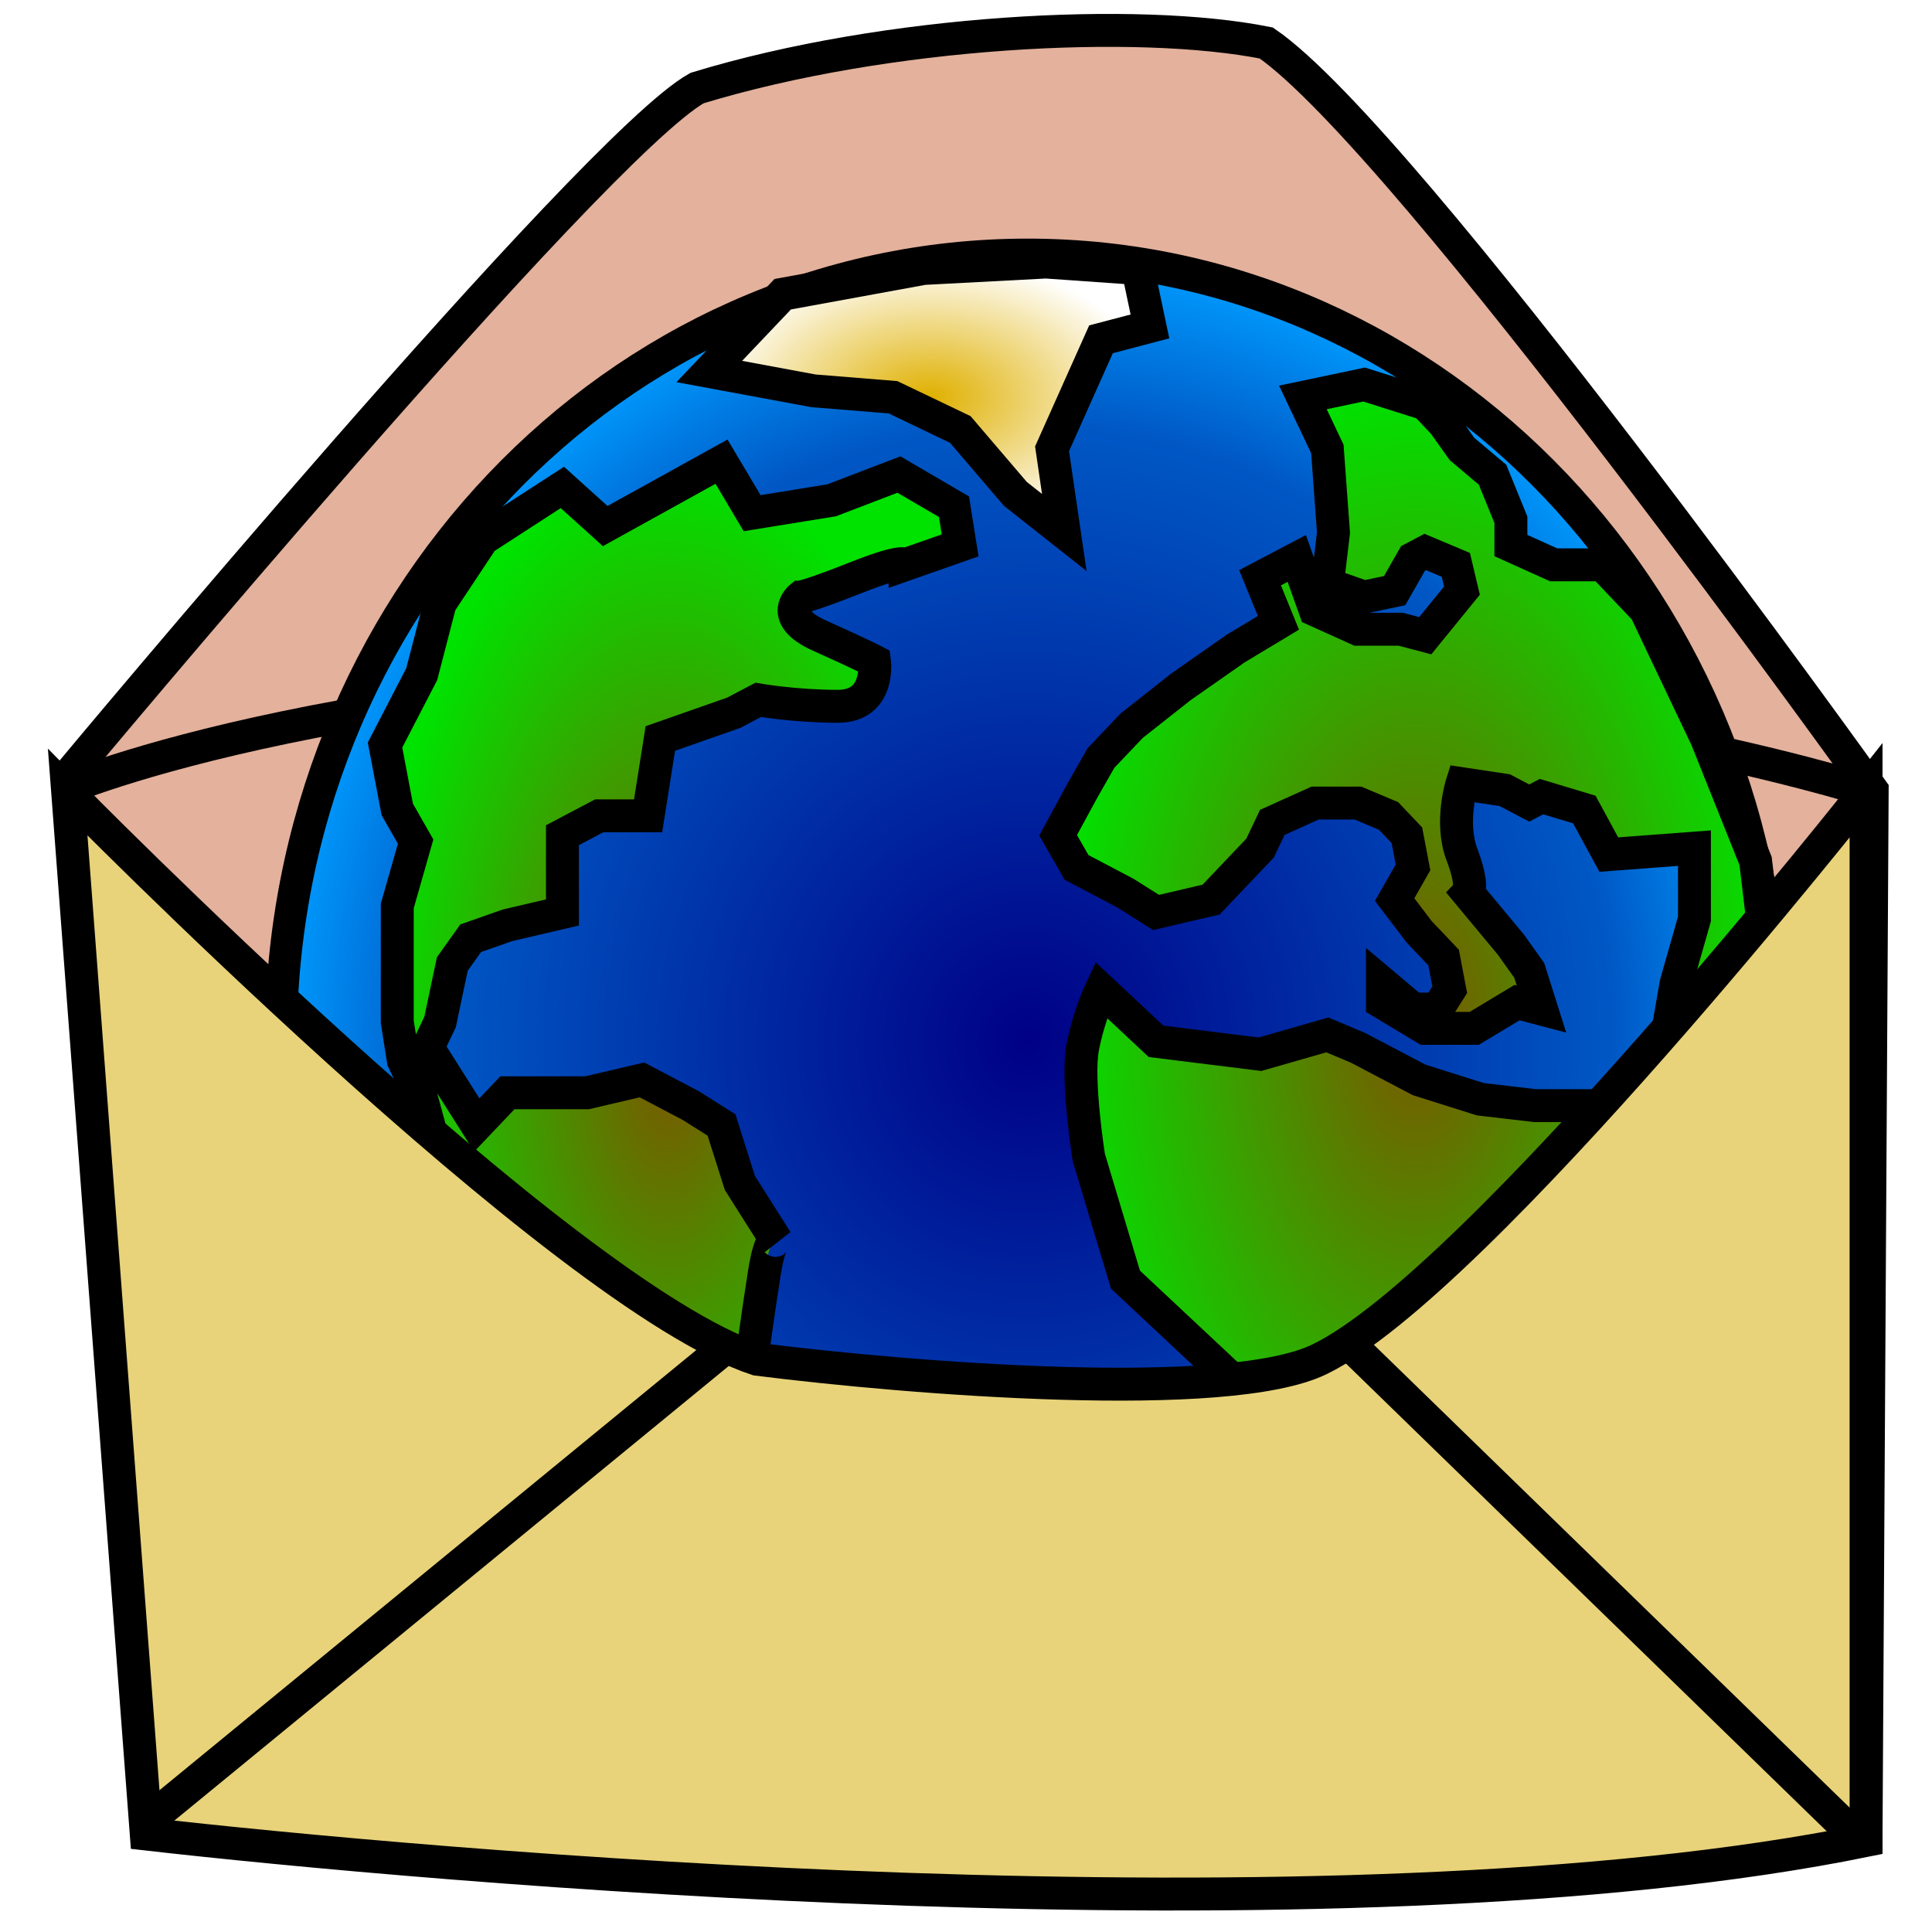
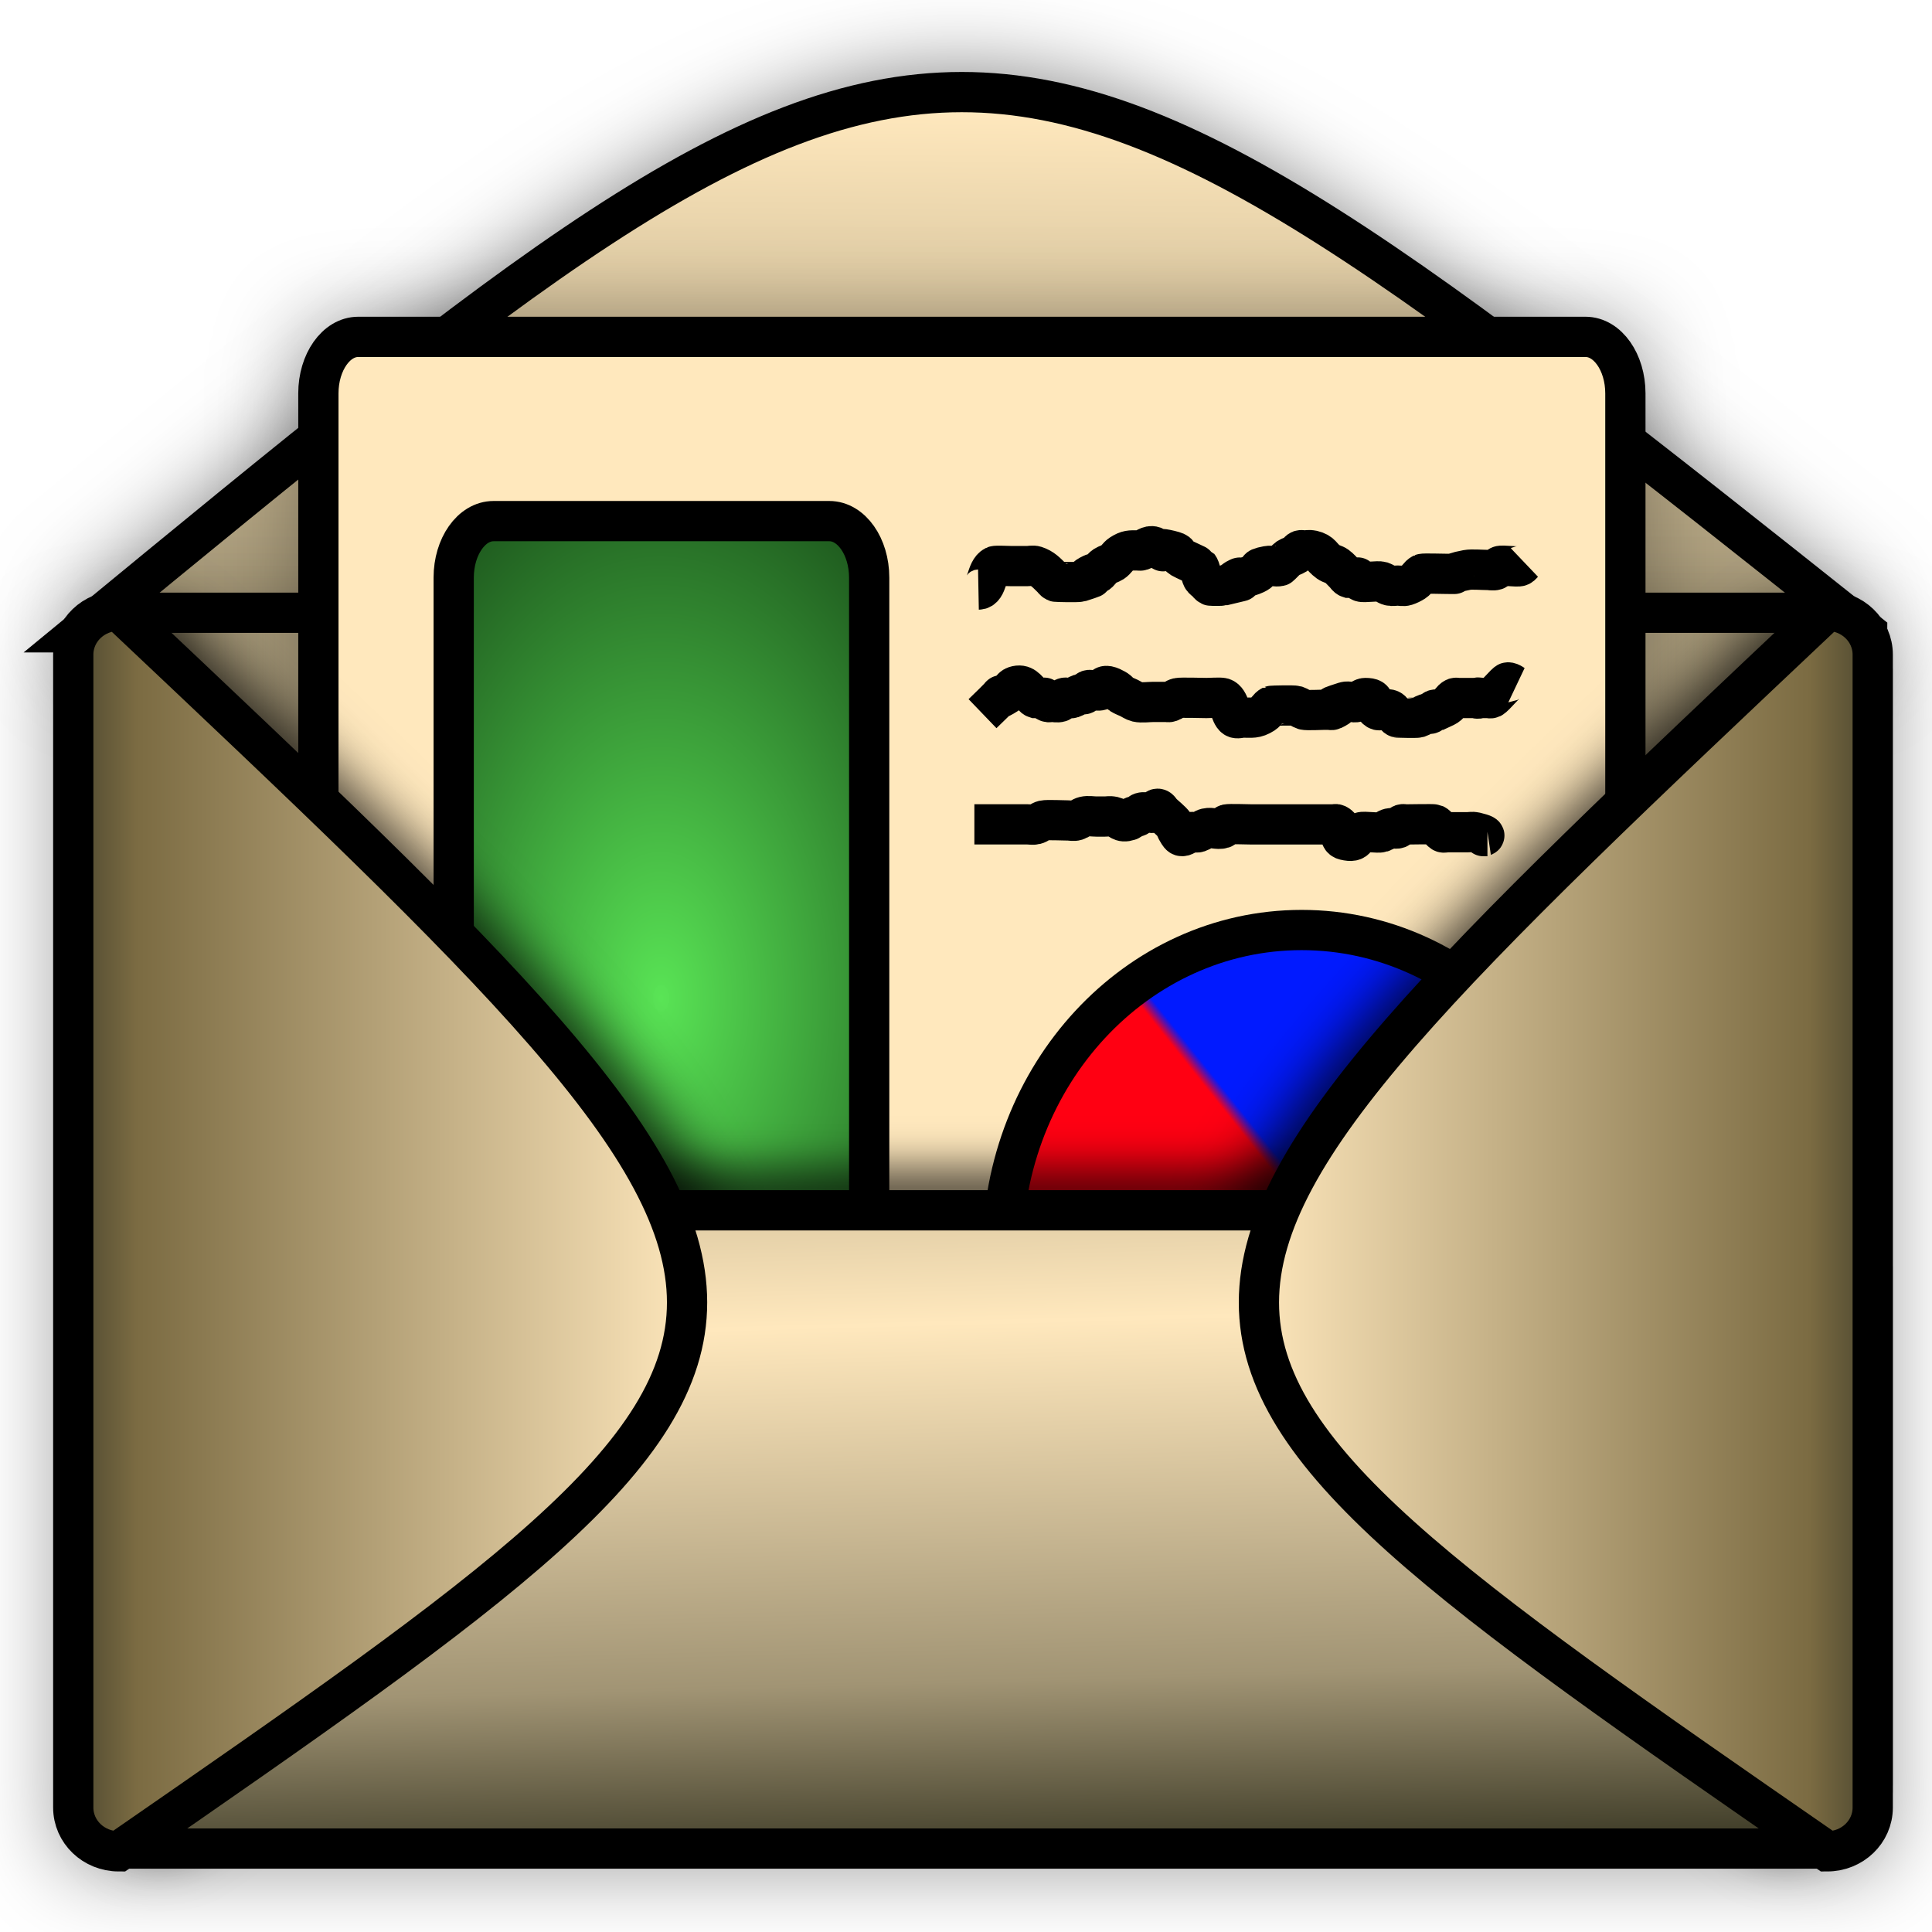
- <svg xmlns="http://www.w3.org/2000/svg" xmlns:xlink="http://www.w3.org/1999/xlink" width="24" height="24" id="svg2" version="1.1">
-   <defs id="defs4">
-     <linearGradient id="linearGradient3795">
-       <stop id="stop3797" offset="0" style="stop-color:#7c5600;stop-opacity:1;" />
-       <stop id="stop3799" offset="1" style="stop-color:#00e200;stop-opacity:1;" />
+ <svg xmlns="http://www.w3.org/2000/svg" xmlns:xlink="http://www.w3.org/1999/xlink" width="96" height="96" viewBox="0 0 96 96" id="svg3356" version="1.1">
+   <defs id="defs3358">
+     <linearGradient id="linearGradient4393">
+       <stop id="stop4399" offset="0" style="stop-color:#44412c;stop-opacity:1" />
+       <stop style="stop-color:#7b6b42;stop-opacity:1" offset="0.117" id="stop4397" />
+       <stop id="stop4395" offset="1" style="stop-color:#ffe8bd;stop-opacity:1" />
    </linearGradient>
-     <linearGradient id="linearGradient3767">
-       <stop style="stop-color:#dfb000;stop-opacity:1;" offset="0" id="stop3769" />
-       <stop style="stop-color:#ffffff;stop-opacity:1;" offset="1" id="stop3771" />
+     <linearGradient id="linearGradient4253">
+       <stop style="stop-color:#ffe8bd;stop-opacity:1" offset="0" id="stop4255" />
+       <stop id="stop4257" offset="0.684" style="stop-color:#a19474;stop-opacity:1;" />
+       <stop style="stop-color:#44412c;stop-opacity:1" offset="1" id="stop4259" />
    </linearGradient>
-     <linearGradient id="linearGradient3755">
-       <stop style="stop-color:#000085;stop-opacity:1;" offset="0" id="stop3757" />
-       <stop id="stop3763" offset="0.783" style="stop-color:#0058c5;stop-opacity:1;" />
-       <stop style="stop-color:#009cff;stop-opacity:1;" offset="1" id="stop3759" />
+     <linearGradient id="linearGradient4221">
+       <stop id="stop4225" offset="0" style="stop-color:#59e455;stop-opacity:0.998" />
+       <stop id="stop4223" offset="1" style="stop-color:#0d310e;stop-opacity:1" />
    </linearGradient>
-     <radialGradient xlink:href="#linearGradient3755" id="radialGradient3761" cx="132.857" cy="129.286" fx="132.857" fy="129.286" r="87.643" gradientUnits="userSpaceOnUse" />
-     <radialGradient xlink:href="#linearGradient3795" id="radialGradient3773" cx="91.071" cy="131.014" fx="91.071" fy="131.014" r="34.429" gradientTransform="matrix(0.1064379,0,0,0.2164276,-1.376242,1013.138)" gradientUnits="userSpaceOnUse" />
-     <radialGradient xlink:href="#linearGradient3795" id="radialGradient3783" cx="178.214" cy="127.143" fx="178.214" fy="127.143" r="42.286" gradientTransform="matrix(0.1064379,0,0,0.1886645,-1.376242,1017.072)" gradientUnits="userSpaceOnUse" />
-     <radialGradient xlink:href="#linearGradient3767" id="radialGradient3793" cx="121.429" cy="57.857" fx="121.429" fy="57.857" r="26.214" gradientTransform="matrix(0.1064379,0,0,0.0662385,-1.376242,1029.465)" gradientUnits="userSpaceOnUse" />
+     <linearGradient id="linearGradient4209">
+       <stop style="stop-color:#ff0012;stop-opacity:1" offset="0" id="stop4211" />
+       <stop style="stop-color:#0019ff;stop-opacity:0.998" offset="1" id="stop4213" />
+     </linearGradient>
+     <linearGradient id="linearGradient4195">
+       <stop id="stop4197" offset="0" style="stop-color:#ffe8bd;stop-opacity:1" />
+       <stop style="stop-color:#a19474;stop-opacity:1;" offset="0.864" id="stop4199" />
+       <stop id="stop4201" offset="1" style="stop-color:#44412c;stop-opacity:1" />
+     </linearGradient>
+     <linearGradient id="linearGradient4177">
+       <stop style="stop-color:#ffe8bd;stop-opacity:1" offset="0" id="stop4179" />
+       <stop id="stop4185" offset="0.856" style="stop-color:#a19474;stop-opacity:1;" />
+       <stop style="stop-color:#44412c;stop-opacity:1" offset="1" id="stop4181" />
+     </linearGradient>
+     <linearGradient xlink:href="#linearGradient4177" id="linearGradient4183" x1="45.357" y1="1012.005" x2="85" y2="1011.827" gradientUnits="userSpaceOnUse" spreadMethod="reflect" gradientTransform="matrix(1.13298,0,0,1.216799,-2.591245,-213.851)" />
+     <linearGradient xlink:href="#linearGradient4195" id="linearGradient4193" x1="45.335" y1="963.3" x2="45.085" y2="990.085" gradientUnits="userSpaceOnUse" gradientTransform="matrix(1.13298,0,0,1.088919,-2.448185,-87.11655)" />
+     <linearGradient xlink:href="#linearGradient4209" id="linearGradient4217" x1="61.375" y1="1012.809" x2="61.84" y2="1012.452" gradientUnits="userSpaceOnUse" gradientTransform="matrix(1.13298,0,0,1.088919,-2.591245,-83.66653)" />
+     <radialGradient xlink:href="#linearGradient4221" id="radialGradient4227" cx="31.964" cy="1002.362" fx="31.964" fy="1002.362" r="12.375" gradientTransform="matrix(1.748054,-0.01018941,0.01300667,2.900278,-36.04663,-1900.832)" gradientUnits="userSpaceOnUse" />
+     <linearGradient xlink:href="#linearGradient4253" id="linearGradient4251" x1="42.678" y1="1021.737" x2="43.214" y2="1043.166" gradientUnits="userSpaceOnUse" spreadMethod="reflect" gradientTransform="matrix(1.13298,0,0,1.216484,-2.591245,-220.7775)" />
+     <filter style="color-interpolation-filters:sRGB" id="filter4387" x="-0.072" width="1.144" y="-0.072" height="1.144">
+       <feGaussianBlur stdDeviation="1.714" id="feGaussianBlur4389" />
+     </filter>
+     <linearGradient xlink:href="#linearGradient4393" id="linearGradient4391" x1="5" y1="1014.951" x2="32.92" y2="1014.951" gradientUnits="userSpaceOnUse" gradientTransform="matrix(1.13298,0,0,1.088919,-2.591245,-87.66653)" />
+     <linearGradient xlink:href="#linearGradient4393" id="linearGradient4406" gradientUnits="userSpaceOnUse" x1="5" y1="1014.951" x2="32.92" y2="1014.951" gradientTransform="matrix(-1.13298,0,0,1.088919,99.28667,-87.66653)" />
+     <filter style="color-interpolation-filters:sRGB" id="filter4490" x="-0.051" width="1.102" y="-0.072" height="1.144">
+       <feGaussianBlur stdDeviation="1.682" id="feGaussianBlur4492" />
+     </filter>
+     <filter style="color-interpolation-filters:sRGB" id="filter4532" x="-0.064" width="1.129" y="-0.189" height="1.378">
+       <feGaussianBlur stdDeviation="2.101" id="feGaussianBlur4534" />
+     </filter>
+     <filter style="color-interpolation-filters:sRGB" id="filter4674" x="-0.048" width="1.096" y="-0.144" height="1.289">
+       <feGaussianBlur stdDeviation="1.579" id="feGaussianBlur4676" />
+     </filter>
+     <filter style="color-interpolation-filters:sRGB" id="filter4714" x="-0.112" width="1.223" y="-0.053" height="1.106">
+       <feGaussianBlur stdDeviation="1.253" id="feGaussianBlur4716" />
+     </filter>
  </defs>
-   <g id="layer1" transform="translate(0,-1028.362)">
-     <path style="fill:#e3b19c;fill-opacity:1;stroke:#000000;stroke-width:0.409;stroke-linecap:butt;stroke-linejoin:miter;stroke-miterlimit:4;stroke-opacity:1;stroke-dasharray:none" d="m 8.659,1029.456 c -1.292,0.721 -7.767,8.491 -7.767,8.491 l 0.925,13.115 21.364,0.08 0.076,-12.963 c 0,0 -5.778,-8.082 -7.527,-9.283 -1.597,-0.319 -4.714,-0.159 -7.071,0.56 z" id="path3801" />
-     <path style="fill:none;stroke:#000000;stroke-width:0.409;stroke-linecap:butt;stroke-linejoin:miter;stroke-miterlimit:4;stroke-opacity:1;stroke-dasharray:none" d="m 0.779,1038.175 c 0,0 3.57,-1.554 11.386,-1.554 6.755,0.194 11,1.554 11,1.554" id="path3815" />
-     <path style="fill:url(#radialGradient3761);fill-opacity:1;fill-rule:evenodd;stroke:#000000;stroke-width:3.746;stroke-linecap:butt;stroke-linejoin:miter;stroke-miterlimit:4;stroke-opacity:1;stroke-dasharray:none" id="path2985" d="m 220,129.286 a 87.143,87.143 0 1 1 -174.286,0 87.143,87.143 0 1 1 174.286,0 z" transform="matrix(0.1064379,0,0,0.1120255,-1.376243,1026.815)" />
-     <path style="fill:url(#radialGradient3773);fill-opacity:1;stroke:#000000;stroke-width:0.409;stroke-linecap:butt;stroke-linejoin:miter;stroke-miterlimit:4;stroke-opacity:1;stroke-dasharray:none" d="m 5.998,1035.057 0.988,-0.64 0.532,0.48 1.445,-0.8 0.38,0.64 0.988,-0.16 0.836,-0.32 0.684,0.4 0.076,0.48 -0.684,0.24 c 0,0 0,-0.08 -0.608,0.16 -0.608,0.24 -0.684,0.24 -0.684,0.24 0,0 -0.304,0.24 0.228,0.48 0.532,0.239 0.684,0.319 0.684,0.319 0,0 0.076,0.56 -0.456,0.56 -0.532,0 -0.988,-0.08 -0.988,-0.08 l -0.304,0.16 -0.912,0.32 -0.152,0.961 -0.608,0 -0.456,0.24 0,0.96 -0.684,0.16 -0.456,0.16 -0.228,0.32 -0.152,0.72 -0.152,0.32 0.456,0.72 0.152,0.24 0.38,-0.4 0.988,0 0.684,-0.16 0.608,0.32 0.38,0.24 0.228,0.72 0.456,0.72 c 0,0 -0.076,-0.08 -0.152,0.4 -0.076,0.48 -0.152,1.04 -0.152,1.04 l -0.152,0.72 -0.304,0.48 -0.076,0.72 -0.076,0.8 0,0.64 c 0,0 0,0.48 -0.304,0.24 -0.304,-0.24 -0.684,-0.72 -0.684,-0.72 l -0.912,-0.721 -0.304,-0.64 c 0,0 -0.456,-0.72 -0.76,-0.88 -0.304,-0.16 -0.684,-0.4 -0.684,-0.4 0,0 -0.38,-1.52 -0.38,-0.881 0,0.64 0.38,-1.28 0.38,-1.28 l 0.152,-0.48 0.152,-0.24 -0.152,-0.56 -0.228,-0.479 -0.076,-0.48 0,-0.8 0,-0.64 0.228,-0.799 -0.228,-0.4 -0.152,-0.8 0.456,-0.881 0.228,-0.879 z" id="path3765" />
-     <path style="fill:url(#radialGradient3783);fill-opacity:1;stroke:#000000;stroke-width:0.409;stroke-linecap:butt;stroke-linejoin:miter;stroke-miterlimit:4;stroke-opacity:1;stroke-dasharray:none" d="m 14.665,1036.898 -0.608,0.48 -0.38,0.4 -0.228,0.4 -0.304,0.56 0.228,0.399 0.608,0.32 0.38,0.24 0.684,-0.16 0.38,-0.4 0.228,-0.239 0.152,-0.32 0.532,-0.24 0.532,0 0.38,0.16 0.228,0.24 0.076,0.399 -0.228,0.4 0.304,0.4 0.304,0.32 0.076,0.4 -0.152,0.24 -0.304,0 -0.38,-0.32 0,0.24 0.532,0.32 0.608,0 0.532,-0.32 0.304,0.08 -0.152,-0.48 -0.228,-0.32 -0.532,-0.64 c 0,0 0.076,-0.08 -0.076,-0.479 -0.152,-0.4 0,-0.88 0,-0.88 l 0.532,0.08 0.304,0.16 0.152,-0.08 0.532,0.16 0.304,0.56 1.064,-0.08 0,0.88 -0.228,0.8 -0.152,0.88 -0.684,0.639 -0.912,0 -0.684,-0.08 -0.76,-0.24 -0.76,-0.399 -0.38,-0.16 -0.836,0.24 -1.292,-0.16 -0.684,-0.64 c 0,0 -0.152,0.32 -0.228,0.72 -0.076,0.399 0.076,1.36 0.076,1.36 l 0.456,1.52 1.368,1.281 c 0,0 0.228,0.48 0.228,0.8 0,0.32 0.228,1.28 0.228,1.28 l 0,0.961 0.456,0.32 0.836,0.08 0.836,-0.72 0.228,-0.881 0.228,-0.96 0.304,-0.72 0.38,-0.8 0.76,-0.24 0.304,-0.96 0.38,-0.64 0.076,-0.56 0.304,0.56 -0.152,1.12 0,0.88 -0.304,0.881 -0.076,0.64 0.912,-1.2 0.532,-2.16 0.228,-2.24 -0.228,-1.921 -0.608,-1.52 -0.76,-1.6 -0.532,-0.56 -0.228,0 -0.38,0 -0.532,-0.24 0,-0.32 -0.228,-0.56 -0.38,-0.32 -0.228,-0.32 -0.228,-0.24 -0.76,-0.24 -0.76,0.16 0.304,0.64 0.076,1.04 -0.076,0.64 0.456,0.16 0.38,-0.08 0.228,-0.4 0.152,-0.08 0.38,0.16 0.076,0.32 -0.456,0.56 -0.304,-0.08 -0.532,0 -0.532,-0.24 -0.228,-0.64 -0.456,0.24 0.228,0.56 -0.532,0.32 z" id="path3775" />
-     <path style="fill:url(#radialGradient3793);fill-opacity:1;stroke:#000000;stroke-width:0.409;stroke-linecap:butt;stroke-linejoin:miter;stroke-miterlimit:4;stroke-opacity:1;stroke-dasharray:none" d="m 8.811,1032.977 0.912,-0.96 1.749,-0.32 1.521,-0.08 1.14,0.08 0.152,0.72 -0.608,0.16 -0.608,1.36 0.152,1.04 -0.608,-0.48 -0.684,-0.8 -0.836,-0.4 -0.988,-0.08 z" id="path3785" />
-     <path style="fill:#e8d37a;fill-opacity:1;stroke:#000000;stroke-width:0.409;stroke-linecap:butt;stroke-linejoin:miter;stroke-miterlimit:4;stroke-opacity:1;stroke-dasharray:none" d="m 0.841,1038.204 c 0,0 6.13,6.242 8.563,7.043 1.901,0.24 5.848,0.557 6.989,0 1.977,-0.961 6.788,-7.065 6.788,-7.065 l -2e-6,13.043 c -6.593,1.344 -18.034,0.3 -21.364,-0.08 z" id="path3803" />
-     <path style="fill:none;stroke:#000000;stroke-width:0.409;stroke-linecap:butt;stroke-linejoin:miter;stroke-miterlimit:4;stroke-opacity:1;stroke-dasharray:none" d="m 9.073,1045.05 -7.332,6.012" id="path3805" />
-     <path style="fill:none;stroke:#000000;stroke-width:0.409;stroke-linecap:butt;stroke-linejoin:miter;stroke-miterlimit:4;stroke-opacity:1;stroke-dasharray:none" d="m 16.775,1045.069 6.406,6.232" id="path3807" />
+   <g id="layer1" transform="translate(0,-956.3622)">
+     <path style="opacity:0.6;fill:#000000;fill-opacity:1;stroke:none;stroke-width:1.801;stroke-miterlimit:4;stroke-dasharray:none;stroke-opacity:1;filter:url(#filter4532)" d="m 5.657,987.126 c 38.369,-32.856 38.648,-32.884 78.393,0 0,1.108 -1.235,2 -2.77,2 l -72.853,0 c -1.534,0 -2.77,-0.892 -2.77,-2 z" id="path4494" transform="matrix(1.13298,0,0,1.088919,-2.591245,-87.66653)" />
+     <path id="path4175" d="m 3.961,987.783 c 43.471,-35.778 43.787,-35.808 88.818,0 0,1.207 -1.4,2.178 -3.138,2.178 l -82.541,0 c -1.738,0 -3.138,-0.971 -3.138,-2.178 z" style="opacity:1;fill:url(#linearGradient4193);fill-opacity:1;stroke:#000000;stroke-width:2;stroke-miterlimit:4;stroke-dasharray:none;stroke-opacity:1" />
+     <rect style="opacity:0.33;fill:#000000;fill-opacity:1;stroke:none;stroke-width:1.757;stroke-miterlimit:4;stroke-dasharray:none;stroke-opacity:1;filter:url(#filter4490)" id="rect4408" width="78.821" height="56.071" x="5.589" y="986.737" rx="1.701" ry="2.522" transform="matrix(1.163782,0,0,1.113273,-3.977313,-111.3109)" />
+     <rect ry="2.808" rx="1.979" y="986.81" x="3.741" height="61.057" width="89.303" id="rect4173" style="opacity:1;fill:url(#linearGradient4183);fill-opacity:1;stroke:#000000;stroke-width:2;stroke-miterlimit:4;stroke-dasharray:none;stroke-opacity:1" />
+     <rect ry="2.485" rx="1.684" y="974.148" x="16.25" height="56.964" width="57.321" id="rect4261" style="opacity:0.29;fill:#000000;fill-opacity:1;stroke:none;stroke-width:1.735;stroke-miterlimit:4;stroke-dasharray:none;stroke-opacity:1;filter:url(#filter4387)" transform="matrix(1.175567,0,0,1.129881,-4.503832,-128.7367)" />
+     <rect style="opacity:0.998;fill:#ffe8bd;fill-opacity:1;stroke:#000000;stroke-width:2;stroke-miterlimit:4;stroke-dasharray:none;stroke-opacity:1" id="rect4203" width="64.944" height="62.029" x="15.82" y="973.101" rx="1.979" ry="2.808" />
+     <ellipse style="opacity:0.998;fill:url(#linearGradient4217);fill-opacity:1;stroke:#000000;stroke-width:2;stroke-miterlimit:4;stroke-dasharray:none;stroke-opacity:1" id="path4207" cx="64.679" cy="1018.616" rx="14.87" ry="16.042" />
+     <rect style="opacity:0.998;fill:url(#radialGradient4227);fill-opacity:1;stroke:#000000;stroke-width:2;stroke-miterlimit:4;stroke-dasharray:none;stroke-opacity:1" id="rect4205" width="20.645" height="47.43" x="22.544" y="982.256" rx="1.979" ry="2.808" />
+     <path style="fill:none;fill-rule:evenodd;stroke:#000000;stroke-width:2;stroke-linecap:butt;stroke-linejoin:miter;stroke-miterlimit:4;stroke-dasharray:none;stroke-opacity:1" d="m 48.618,985.657 c 0.469,-0.009 0.374,-0.958 0.809,-1.167 0.062,-0.03 0.67,0 0.809,0 0.27,0 0.54,0 0.809,0 0.135,0 0.277,-0.041 0.405,0 0.37,0.119 0.549,0.333 0.809,0.583 0.067,0.065 0.117,0.153 0.202,0.194 0.022,0.011 1.103,0.035 1.214,0 1.465,-0.469 -0.319,0.056 0.607,-0.389 0.06,-0.029 0.142,0.029 0.202,0 0.171,-0.082 0.246,-0.287 0.405,-0.389 0.125,-0.08 0.279,-0.114 0.405,-0.194 0.159,-0.102 0.246,-0.287 0.405,-0.389 0.335,-0.215 0.46,-0.194 0.809,-0.194 0.067,0 0.138,0.021 0.202,0 0.186,-0.06 0.378,-0.268 0.607,-0.194 1.146,0.551 -0.302,-0.072 0.809,0.194 0.587,0.141 0.237,0.152 0.607,0.389 0.068,0.043 0.795,0.37 0.809,0.389 0.128,0.164 0.107,0.4 0.202,0.583 0.043,0.082 0.135,0.13 0.202,0.194 0.067,0.065 0.117,0.153 0.202,0.194 0.023,0.011 0.569,0.009 0.607,0 2.044,-0.491 -0.146,0.07 0.809,-0.389 0.06,-0.029 0.137,0.016 0.202,0 0.207,-0.05 0.416,-0.103 0.607,-0.194 0.514,-0.247 -0.207,-0.232 0.607,-0.389 0.198,-0.038 0.411,0.047 0.607,0 0.028,-0.007 0.346,-0.351 0.405,-0.389 0.125,-0.08 0.279,-0.114 0.405,-0.194 0.079,-0.051 0.117,-0.153 0.202,-0.194 0.06,-0.029 0.135,0 0.202,0 0.135,0 0.274,-0.032 0.405,0 0.49,0.118 0.406,0.293 0.809,0.583 0.121,0.087 0.284,0.107 0.405,0.194 0.153,0.11 0.27,0.259 0.405,0.389 0.067,0.065 0.112,0.165 0.202,0.194 0.921,0 0.012,-0.092 0.607,0.194 0.12,0.058 0.841,-0.055 1.012,0 0.143,0.046 0.258,0.159 0.405,0.194 0.131,0.032 0.27,0 0.405,0 0.135,0 0.277,0.041 0.405,0 0.143,-0.046 0.279,-0.114 0.405,-0.194 0.159,-0.102 0.234,-0.307 0.405,-0.389 0.06,-0.029 1.018,0 1.214,0 0.928,0 -0.213,0.041 1.012,-0.194 0.225,-0.043 0.748,0 1.012,0 0.135,0 0.277,0.041 0.405,0 0.09,-0.029 0.117,-0.153 0.202,-0.194 0.128,-0.062 0.88,0.063 1.012,0 0.085,-0.041 0.135,-0.13 0.202,-0.194" id="path4237" />
+     <path style="fill:none;fill-rule:evenodd;stroke:#000000;stroke-width:2;stroke-linecap:butt;stroke-linejoin:miter;stroke-miterlimit:4;stroke-dasharray:none;stroke-opacity:1" d="m 48.821,991.824 c 1.859,-1.787 0.095,-0.255 1.214,-0.972 0.159,-0.102 0.224,-0.331 0.405,-0.389 0.421,-0.135 0.562,0.152 0.809,0.389 0.067,0.065 0.112,0.165 0.202,0.194 0.921,0 0.012,-0.092 0.607,0.194 0.06,0.029 0.135,0 0.202,0 0.135,0 0.277,0.041 0.405,0 0.09,-0.029 0.117,-0.153 0.202,-0.194 0.121,-0.058 0.277,0.041 0.405,0 0.143,-0.046 0.262,-0.149 0.405,-0.194 0.064,-0.021 0.142,0.029 0.202,0 0.085,-0.041 0.117,-0.153 0.202,-0.194 0.06,-0.029 0.135,0 0.202,0 0.135,0 0.277,0.041 0.405,0 0.09,-0.029 0.117,-0.153 0.202,-0.194 0.172,-0.083 0.547,0.156 0.607,0.194 0.079,0.051 0.123,0.144 0.202,0.194 0.125,0.08 0.27,0.13 0.405,0.194 0.135,0.065 0.258,0.159 0.405,0.194 0.21,0.05 0.577,0 0.809,0 0.202,0 0.405,0 0.607,0 0.067,0 0.138,0.021 0.202,0 0.143,-0.046 0.258,-0.159 0.405,-0.194 0.137,-0.033 1.286,0 1.416,0 0.171,0 0.701,-0.035 0.809,0 0.351,0.113 0.366,0.818 0.607,0.972 0.112,0.072 0.27,0 0.405,0 0.424,0 0.619,0.057 1.012,-0.194 0.159,-0.102 0.234,-0.307 0.405,-0.389 0.022,-0.011 1.103,-0.035 1.214,0 0.143,0.046 0.262,0.149 0.405,0.194 0.119,0.038 0.899,0 1.012,0 0.067,0 0.135,0 0.202,0 0.067,0 0.142,0.029 0.202,0 0.926,-0.445 -0.859,0.081 0.607,-0.389 0.182,-0.058 0.425,0.058 0.607,0 0.143,-0.046 0.254,-0.194 0.405,-0.194 0.674,0 0.202,0.324 0.607,0.583 0.112,0.072 0.274,-0.032 0.405,0 0.366,-0.117 0.376,0.315 0.607,0.389 0.017,0.005 0.935,0.024 1.012,0 0.143,-0.046 0.262,-0.149 0.405,-0.194 0.064,-0.021 0.142,0.029 0.202,0 0.085,-0.041 0.117,-0.153 0.202,-0.194 0.06,-0.029 0.135,0 0.202,0 0.135,-0.065 0.279,-0.114 0.405,-0.194 0.159,-0.102 0.234,-0.307 0.405,-0.389 0.06,-0.029 0.135,0 0.202,0 0.135,0 0.27,0 0.405,0 0.135,0 0.27,0 0.405,0 0.067,0 0.202,-0.065 0.202,0 0,0.065 -0.27,0 -0.202,0 0.202,0 0.405,0 0.607,0 0.067,0 0.142,0.029 0.202,0 0.149,-0.071 0.723,-0.778 0.809,-0.778 0.151,0 0.27,0.13 0.405,0.194" id="path4241" />
+     <path style="fill:none;fill-rule:evenodd;stroke:#000000;stroke-width:2;stroke-linecap:butt;stroke-linejoin:miter;stroke-miterlimit:4;stroke-dasharray:none;stroke-opacity:1" d="m 48.416,997.324 c 0.742,0 1.484,0 2.225,0 0.135,0 0.27,0 0.405,0 0.135,0 0.274,0.032 0.405,0 0.146,-0.035 0.258,-0.159 0.405,-0.194 0.159,-0.038 1.004,0 1.214,0 0.135,0 0.277,0.041 0.405,0 0.143,-0.046 0.258,-0.159 0.405,-0.194 0.196,-0.047 0.405,0 0.607,0 0.135,0 0.27,0 0.405,0 0.135,0 0.274,-0.032 0.405,0 0.396,0.095 0.37,0.335 0.809,0.194 0.09,-0.029 0.117,-0.153 0.202,-0.194 0.06,-0.029 0.142,0.029 0.202,0 0.085,-0.041 0.112,-0.165 0.202,-0.194 0.128,-0.041 0.27,0 0.405,0 0.067,0 0.142,0.029 0.202,0 0.085,-0.041 0.107,-0.194 0.202,-0.194 0.095,0 0.135,0.13 0.202,0.194 0.158,0.152 0.491,0.416 0.607,0.583 0.084,0.121 0.119,0.268 0.202,0.389 0.053,0.076 0.107,0.194 0.202,0.194 0.151,0 0.262,-0.149 0.405,-0.194 0.128,-0.041 0.277,0.041 0.405,0 0.143,-0.046 0.258,-0.159 0.405,-0.194 0.262,-0.063 0.553,0.082 0.809,0 0.09,-0.029 0.112,-0.165 0.202,-0.194 0.104,-0.033 1.069,0 1.214,0 0.674,0 1.349,0 2.023,0 0.54,0 1.079,0 1.619,0 0.135,0 0.27,0 0.405,0 0.067,0 0.142,-0.029 0.202,0 0.425,0.204 -0.015,0.677 0.405,0.778 0.681,0.164 0.463,-0.223 0.809,-0.389 0.12,-0.058 0.841,0.055 1.012,0 0.143,-0.046 0.258,-0.159 0.405,-0.194 0.131,-0.032 0.277,0.041 0.405,0 0.09,-0.029 0.117,-0.153 0.202,-0.194 0.06,-0.029 0.135,0 0.202,0 0.121,0 1.367,-0.024 1.416,0 0.171,0.082 0.246,0.287 0.405,0.389 0.056,0.036 0.135,0 0.202,0 0.337,0 0.674,0 1.012,0 0.135,0 0.274,-0.032 0.405,0 0.93,0.223 0.046,0.194 0.607,0.194" id="path4243" />
+     <path style="opacity:0.78;fill:#000000;fill-opacity:1;stroke:none;stroke-width:1.801;stroke-miterlimit:4;stroke-dasharray:none;stroke-opacity:1;filter:url(#filter4714)" d="m 80.42,986.648 c -33.213,32.606 -33.241,32.679 0,56.607 1.108,0 2,-0.892 2,-2 l 0,-52.607 c 0,-1.108 -0.892,-2 -2,-2 z" id="path4692" transform="matrix(1.13298,0,0,1.088919,-2.591245,-87.66653)" />
+     <path id="path4718" d="m 80.42,986.648 c -33.213,32.606 -33.241,32.679 0,56.607 1.108,0 2,-0.892 2,-2 l 0,-52.607 c 0,-1.108 -0.892,-2 -2,-2 z" style="opacity:0.78;fill:#000000;fill-opacity:1;stroke:none;stroke-width:1.801;stroke-miterlimit:4;stroke-dasharray:none;stroke-opacity:1;filter:url(#filter4714)" transform="matrix(-1.13298,0,0,1.088919,99.28666,-87.66653)" />
+     <rect ry="4.267" rx="2.594" y="1014.916" x="5.589" height="26.25" width="78.821" id="rect4536" style="opacity:0.63;fill:#000000;fill-opacity:1;stroke:none;stroke-width:2.822;stroke-miterlimit:4;stroke-dasharray:none;stroke-opacity:1;filter:url(#filter4674)" transform="matrix(0.7631595,0,0,0.6580404,14.75879,346.4545)" />
+     <rect style="opacity:1;fill:url(#linearGradient4251);fill-opacity:1;stroke:#000000;stroke-width:2;stroke-miterlimit:4;stroke-dasharray:none;stroke-opacity:1" id="rect3364" width="89.303" height="31.715" x="3.741" y="1016.502" rx="1.979" ry="2.808" />
+     <path style="opacity:1;fill:url(#linearGradient4391);stroke:#000000;stroke-width:2;stroke-miterlimit:4;stroke-dasharray:none;stroke-opacity:1" d="m 5.906,986.713 c 37.63,35.505 37.661,35.584 0,61.641 -1.255,0 -2.266,-0.971 -2.266,-2.178 l 0,-57.285 c 0,-1.207 1.011,-2.178 2.266,-2.178 z" id="rect4166" />
+     <path id="path4404" d="m 90.789,986.713 c -37.63,35.505 -37.661,35.584 0,61.641 1.255,0 2.266,-0.971 2.266,-2.178 l 0,-57.285 c 0,-1.207 -1.011,-2.178 -2.266,-2.178 z" style="opacity:1;fill:url(#linearGradient4406);stroke:#000000;stroke-width:2;stroke-miterlimit:4;stroke-dasharray:none;stroke-opacity:1" />
  </g>
</svg>
